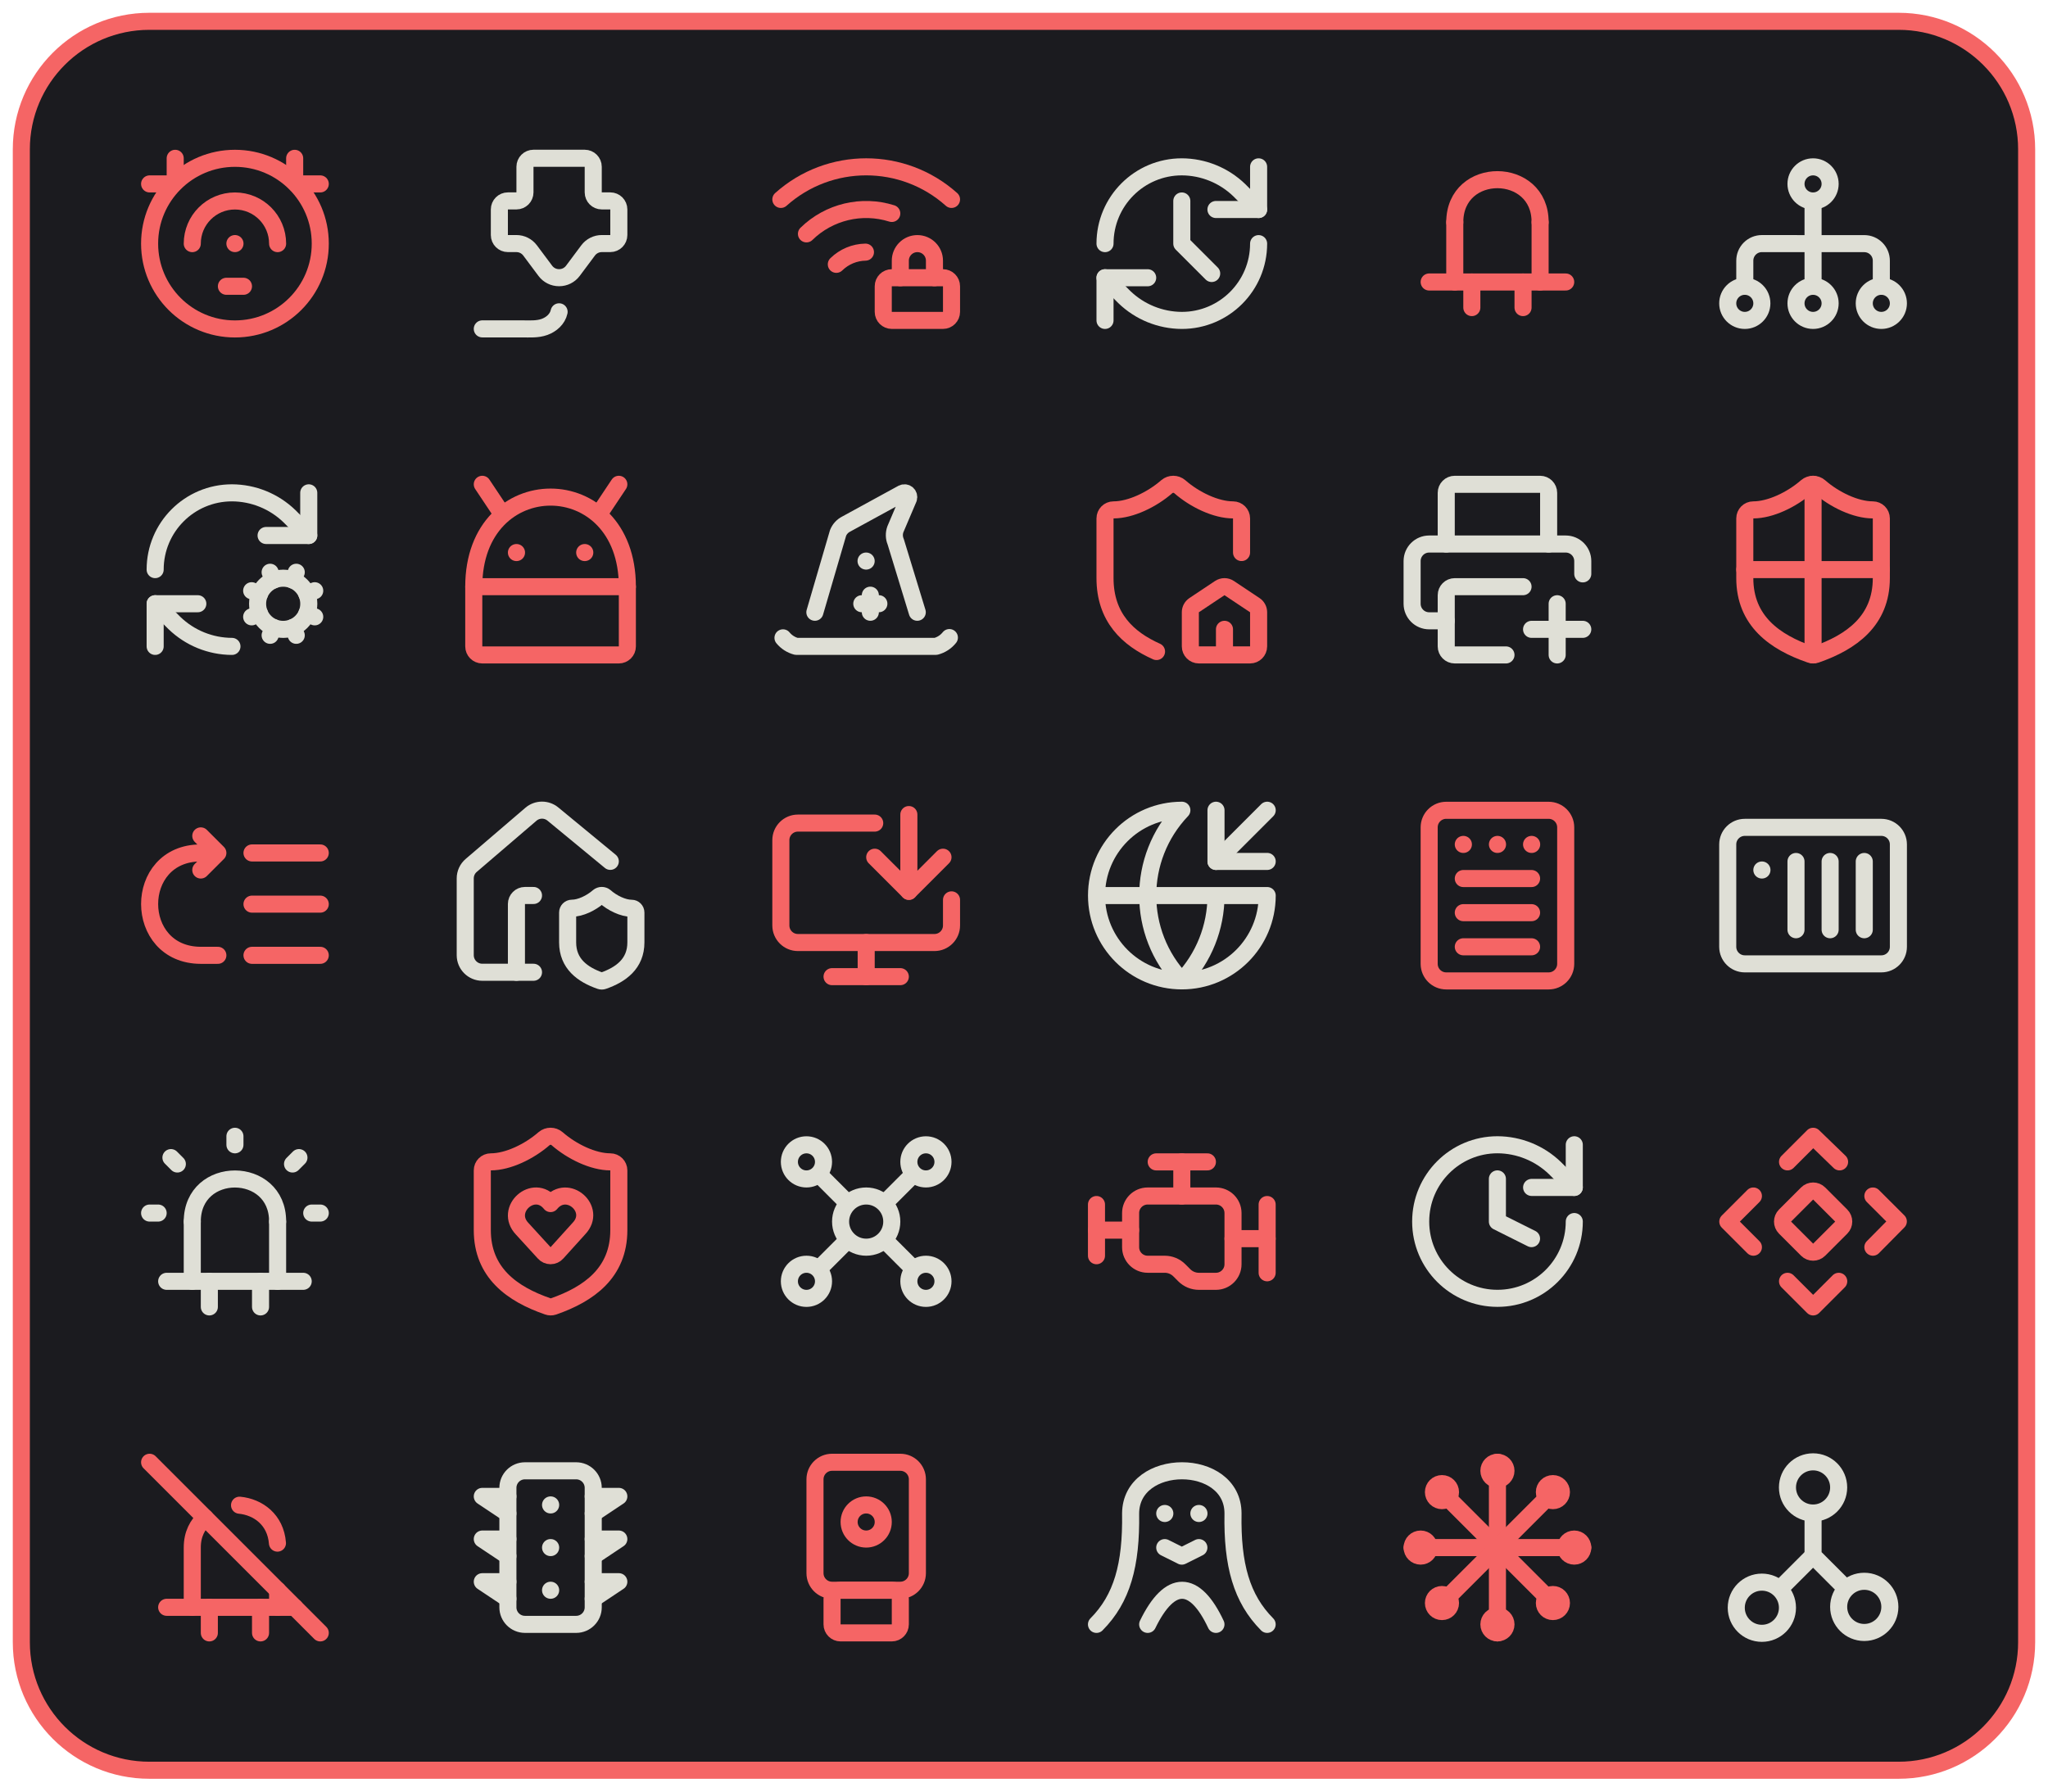
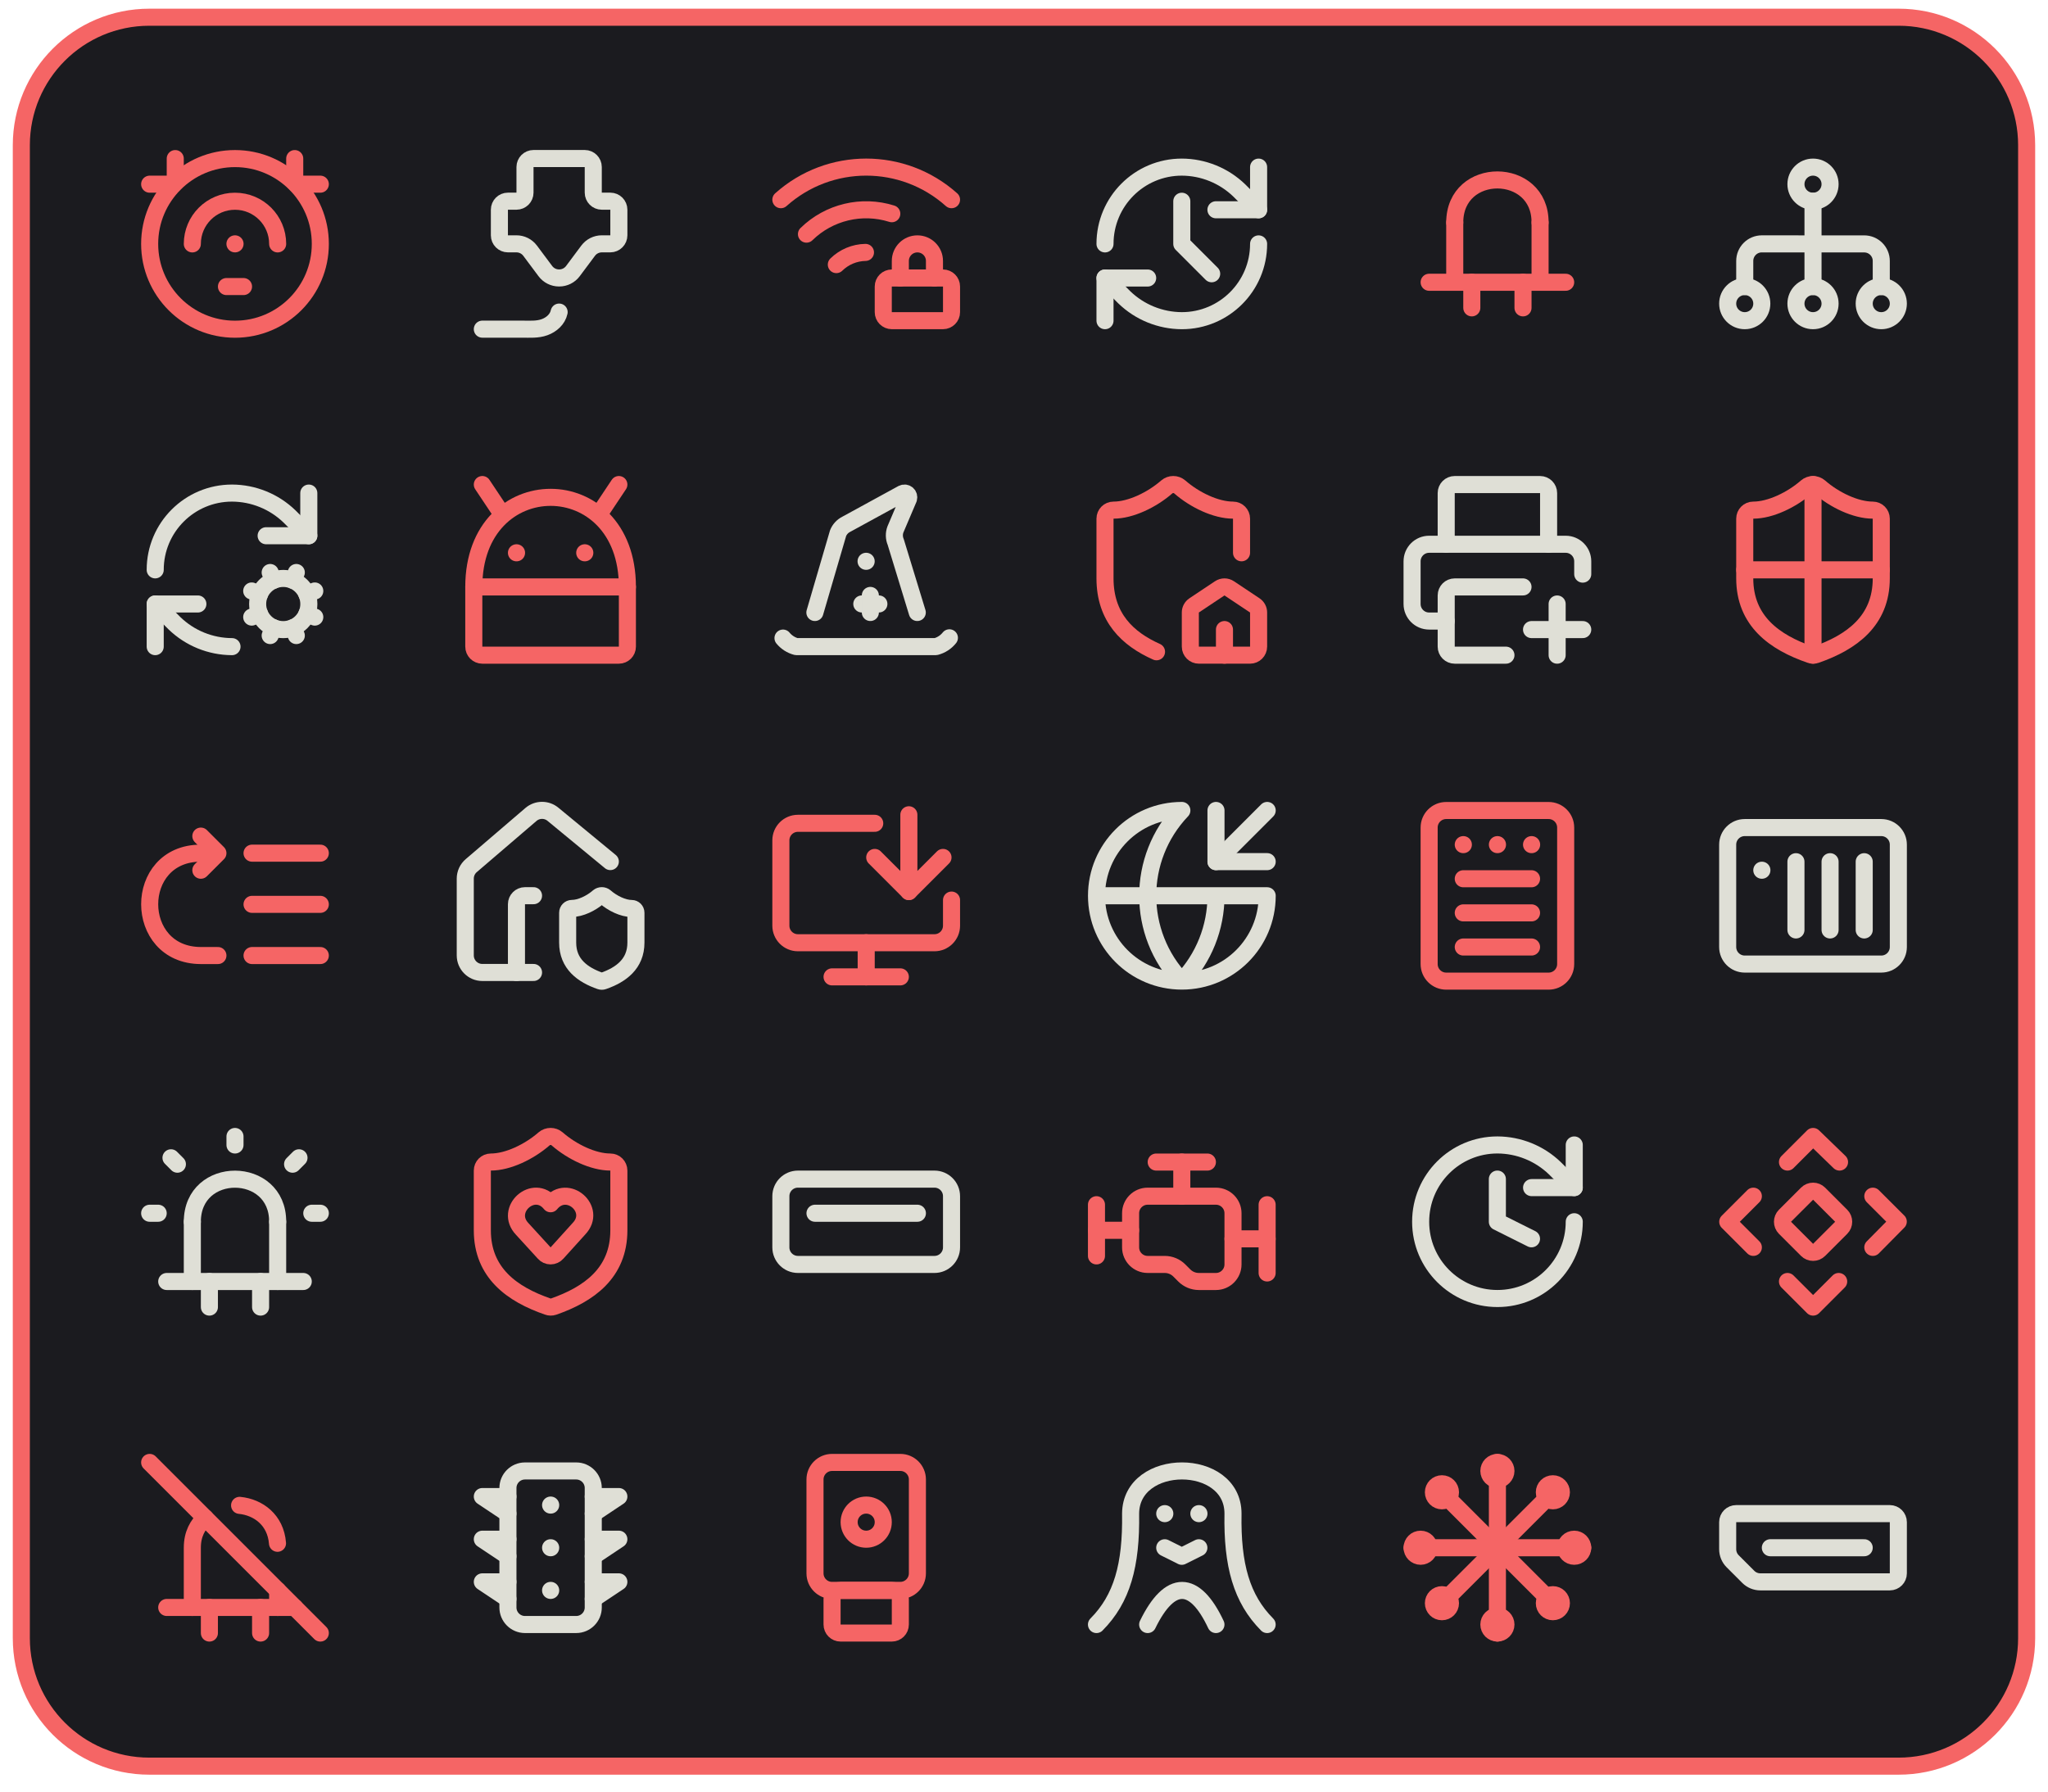
<svg xmlns="http://www.w3.org/2000/svg" width="240" height="210" viewBox="0 0 63.5 55.563" version="1.1" id="svg1" xml:space="preserve">
  <defs id="defs1" />
-   <rect style="display:inline;fill:#1b1b1f;fill-opacity:1;stroke:#f56565;stroke-width:0.529;stroke-opacity:1;stroke-dasharray:none" id="rect3" width="62.177" height="54.24" x="0.661" y="0.661" rx="3.969" ry="3.969" />
-   <g id="g32" transform="translate(0.01477756,0.7311573)">
-     <g style="fill:none;stroke:#dfdfd6;stroke-width:2;stroke-linecap:round;stroke-linejoin:round;stroke-opacity:1" id="g29" transform="matrix(0.2645833,0,0,0.2645833,53.02597,44.07613)">
-       <path d="M 12,13 8.5,16.5" id="path1-159" style="stroke:#dfdfd6;stroke-opacity:1" />
-       <path d="m 12,8 v 5 l 3.6,3.6" id="path2-91" style="stroke:#dfdfd6;stroke-opacity:1" />
-       <circle cx="12" cy="5" r="3" id="circle2-4" style="stroke:#dfdfd6;stroke-opacity:1" />
-       <circle cx="18" cy="19" r="3" id="circle3-9" style="stroke:#dfdfd6;stroke-opacity:1" />
-       <circle cx="6" cy="19.1" r="3" id="circle4-1" style="stroke:#dfdfd6;stroke-opacity:1" />
-     </g>
-     <g style="fill:none;stroke:#f56565;stroke-width:2;stroke-linecap:round;stroke-linejoin:round;stroke-opacity:1" id="g28" transform="matrix(0.2645833,0,0,0.2645833,43.23967,44.08936)">
+   <rect style="display:inline;fill:#1b1b1f;fill-opacity:1;stroke:#f56565;stroke-width:0.529;stroke-dasharray:none;stroke-opacity:1" id="rect3" width="62.177" height="54.24" x="0.661" y="0.534" rx="3.969" ry="3.969" />
+   <g id="g32" transform="translate(0.01641956,0.739576)">
+     <g style="fill:none;stroke:#dfdfd6;stroke-width:2;stroke-linecap:round;stroke-linejoin:round;stroke-opacity:1" id="g4" transform="matrix(0.2645833,0,0,0.2645833,53.02269,44.08575)">
+       <path d="M 18,12 H 7" id="path1-36" style="stroke:#dfdfd6;stroke-opacity:1" />
+       <path d="m 21,16 a 1,1 0 0 0 1,-1 V 9 A 1,1 0 0 0 21,8 H 3 A 1,1 0 0 0 2,9 v 3.172 a 2,2 0 0 0 0.586,1.414 l 1.828,1.828 A 2,2 0 0 0 5.828,16 Z" id="path2-75" style="stroke:#dfdfd6;stroke-opacity:1" />
+     </g>
+     <g style="fill:none;stroke:#f56565;stroke-width:2;stroke-linecap:round;stroke-linejoin:round;stroke-opacity:1" id="g28" transform="matrix(0.2645833,0,0,0.2645833,43.23704,44.08575)">
      <path d="M 12,22 V 2" id="path1-8" style="stroke:#f56565;stroke-opacity:1" />
      <path d="M 2,12 H 22" id="path2-29" style="stroke:#f56565;stroke-opacity:1" />
      <path d="M 5,19 19,5" id="path3-96" style="stroke:#f56565;stroke-opacity:1" />
      <path d="M 5,5 19,19" id="path4-02" style="stroke:#f56565;stroke-opacity:1" />
      <circle cx="12" cy="21" r="1" fill="currentColor" id="circle4-7" style="stroke:#f56565;stroke-opacity:1" />
      <circle cx="12" cy="3" r="1" fill="currentColor" id="circle5-6" style="stroke:#f56565;stroke-opacity:1" />
      <circle cx="18.5" cy="18.5" r="1" fill="currentColor" id="circle6-1" style="stroke:#f56565;stroke-opacity:1" />
      <circle cx="18.5" cy="5.5" r="1" fill="currentColor" id="circle7-3" style="stroke:#f56565;stroke-opacity:1" />
      <circle cx="21" cy="12" r="1" fill="currentColor" id="circle8-2" style="stroke:#f56565;stroke-opacity:1" />
      <circle cx="3" cy="12" r="1" fill="currentColor" id="circle9" style="stroke:#f56565;stroke-opacity:1" />
      <circle cx="5.5" cy="18.5" r="1" fill="currentColor" id="circle10" style="stroke:#f56565;stroke-opacity:1" />
      <circle cx="5.5" cy="5.5" r="1" fill="currentColor" id="circle11" style="stroke:#f56565;stroke-opacity:1" />
    </g>
-     <g style="fill:none;stroke:#dfdfd6;stroke-width:2;stroke-linecap:round;stroke-linejoin:round;stroke-opacity:1" id="g24" transform="matrix(0.2645833,0,0,0.2645833,33.45337,44.08994)">
+     <g style="fill:none;stroke:#dfdfd6;stroke-width:2;stroke-linecap:round;stroke-linejoin:round;stroke-opacity:1" id="g24" transform="matrix(0.2645833,0,0,0.2645833,33.4514,44.08633)">
      <path d="m 10,12 2,1 2,-1" id="path1-39" style="stroke:#dfdfd6;stroke-opacity:1" />
      <path d="m 10,8 h 0.01" id="path2-08" style="stroke:#dfdfd6;stroke-opacity:1" />
      <path d="m 14,8 h 0.01" id="path3-85" style="stroke:#dfdfd6;stroke-opacity:1" />
      <path d="M 2,21 C 5,17.98 6.092,14.04 6,8 6.041,1.33 18.007,1.325 18,8 c -0.106,6.038 1.004,9.982 4,13" id="path4-0" style="stroke:#dfdfd6;stroke-opacity:1" />
      <path d="m 8,21 c 2.599,-5.345 5.508,-5.313 8,0" id="path5-96" style="stroke:#dfdfd6;stroke-opacity:1" />
    </g>
-     <g style="fill:none;stroke:#f56565;stroke-width:2;stroke-linecap:round;stroke-linejoin:round;stroke-opacity:1" id="g10" transform="matrix(0.2645833,0,0,0.2645833,23.66707,44.08936)">
+     <g style="fill:none;stroke:#f56565;stroke-width:2;stroke-linecap:round;stroke-linejoin:round;stroke-opacity:1" id="g10" transform="matrix(0.2645833,0,0,0.2645833,23.66576,44.08575)">
      <circle cx="12" cy="9" r="2" id="circle1" style="stroke:#f56565;stroke-opacity:1" />
      <rect x="6" y="2" width="12" height="15" rx="2" id="rect1-3" style="stroke:#f56565;stroke-opacity:1" />
      <rect x="8" y="17" width="8" height="5" rx="1" id="rect2" style="stroke:#f56565;stroke-opacity:1" />
    </g>
-     <g style="fill:none;stroke:#dfdfd6;stroke-width:2;stroke-linecap:round;stroke-linejoin:round;stroke-opacity:1" id="g34" transform="matrix(0.2645833,0,0,0.2645833,13.88077,44.08936)">
+     <g style="fill:none;stroke:#dfdfd6;stroke-width:2;stroke-linecap:round;stroke-linejoin:round;stroke-opacity:1" id="g34" transform="matrix(0.2645833,0,0,0.2645833,13.88012,44.08575)">
      <path d="m 12,12 h 0.01" id="path1-75" style="stroke:#dfdfd6;stroke-opacity:1" />
      <path d="m 12,17 h 0.01" id="path2-92" style="stroke:#dfdfd6;stroke-opacity:1" />
      <path d="m 12,7 h 0.01" id="path3-289" style="stroke:#dfdfd6;stroke-opacity:1" />
      <path d="m 17,11 h 3 l -3,2" id="path4-73" style="stroke:#dfdfd6;stroke-opacity:1" />
      <path d="m 17,16 h 3 l -3,2" id="path5-6" style="stroke:#dfdfd6;stroke-opacity:1" />
      <path d="m 17,6 h 3 l -3,2" id="path6-1" style="stroke:#dfdfd6;stroke-opacity:1" />
      <path d="M 7,11 H 4 l 3,2" id="path7-29" style="stroke:#dfdfd6;stroke-opacity:1" />
      <path d="M 7,16 H 4 l 3,2" id="path8-3" style="stroke:#dfdfd6;stroke-opacity:1" />
      <path d="M 7,6 H 4 l 3,2" id="path9-1" style="stroke:#dfdfd6;stroke-opacity:1" />
      <rect x="7" y="3" width="10" height="18" rx="2" id="rect9" style="stroke:#dfdfd6;stroke-opacity:1" />
    </g>
-     <g style="fill:none;stroke:#f56565;stroke-width:2;stroke-linecap:round;stroke-linejoin:round;stroke-opacity:1" id="g31" transform="matrix(0.2645833,0,0,0.2645833,4.094474,44.08936)">
+     <g style="fill:none;stroke:#f56565;stroke-width:2;stroke-linecap:round;stroke-linejoin:round;stroke-opacity:1" id="g31" transform="matrix(0.2645833,0,0,0.2645833,4.094474,44.08575)">
      <path d="m 15,19 v 3" id="path1-367" style="stroke:#f56565;stroke-opacity:1" />
      <path d="M 16.981,11.477 C 16.766,8.732 14.721,7.245 12.539,7.033" id="path2-53" style="stroke:#f56565;stroke-opacity:1" />
      <path d="M 17,19 V 17" id="path3-56" style="stroke:#f56565;stroke-opacity:1" />
      <path d="M 2,2 22,22" id="path4-2" style="stroke:#f56565;stroke-opacity:1" />
      <path d="M 4,19 H 19" id="path5-91" style="stroke:#f56565;stroke-opacity:1" />
      <path d="M 8.5,8.5 C 7.625,9.33 7,10.397 7,12 v 7" id="path6-2" style="stroke:#f56565;stroke-opacity:1" />
      <path d="m 9,19 v 3" id="path7-7" style="stroke:#f56565;stroke-opacity:1" />
    </g>
-     <g style="fill:none;stroke:#f56565;stroke-width:2;stroke-linecap:round;stroke-linejoin:round;stroke-opacity:1" id="g1" transform="matrix(0.2645833,0,0,0.2645833,53.02822,33.97939)">
+     <g style="fill:none;stroke:#f56565;stroke-width:2;stroke-linecap:round;stroke-linejoin:round;stroke-opacity:1" id="g1" transform="matrix(0.2645833,0,0,0.2645833,53.02494,33.97669)">
      <path d="M 15.1,5 12,2 9,5" id="path1" style="stroke:#f56565;stroke-opacity:1" />
      <path d="M 19,15 21.983,11.98 19,9" id="path2" style="stroke:#f56565;stroke-opacity:1" />
      <path d="m 5,9 -3,3 3,3" id="path3" style="stroke:#f56565;stroke-opacity:1" />
      <path d="m 8.707,11.293 a 1,1 90 0 0 0,1.414 l 2.586,2.586 a 1,1 0 0 0 1.414,0 l 2.586,-2.586 a 1,1 90 0 0 0,-1.414 L 12.707,8.707 a 1,1 0 0 0 -1.414,0 z" id="path4" style="stroke:#f56565;stroke-opacity:1" />
      <path d="m 9,19 3,3 3,-3" id="path5" style="stroke:#f56565;stroke-opacity:1" />
    </g>
-     <g style="fill:none;stroke:#dfdfd6;stroke-width:2;stroke-linecap:round;stroke-linejoin:round;stroke-opacity:1" id="g25" transform="matrix(0.2645833,0,0,0.2645833,43.23841,33.97801)">
+     <g style="fill:none;stroke:#dfdfd6;stroke-width:2;stroke-linecap:round;stroke-linejoin:round;stroke-opacity:1" id="g25" transform="matrix(0.2645833,0,0,0.2645833,43.23578,33.97531)">
      <path d="m 12,7 v 5 l 4,2" id="path1-38" style="stroke:#dfdfd6;stroke-opacity:1" />
      <path d="m 21.01,12 a 9,9 0 1 1 -9,-9 9.75,9.75 0 0 1 6.74,2.74 L 21.01,8" id="path2-56" style="stroke:#dfdfd6;stroke-opacity:1" />
      <path d="m 21.01,3 v 5 h -5" id="path3-11" style="stroke:#dfdfd6;stroke-opacity:1" />
    </g>
-     <g style="fill:none;stroke:#f56565;stroke-width:2;stroke-linecap:round;stroke-linejoin:round;stroke-opacity:1" id="g5" transform="matrix(0.2645833,0,0,0.2645833,33.45337,33.97939)">
+     <g style="fill:none;stroke:#f56565;stroke-width:2;stroke-linecap:round;stroke-linejoin:round;stroke-opacity:1" id="g5" transform="matrix(0.2645833,0,0,0.2645833,33.4514,33.97669)">
      <path d="M 16,8 H 8 a 2,2 135 0 0 -2,2 v 4 a 2,2 45 0 0 2,2 h 2 a 2.414,2.414 22.5 0 1 1.707,0.707 l 0.586,0.586 a 2.414,2.414 22.5 0 0 1.707,0.707 h 2 a 2,2 135 0 0 2,-2 v -6 a 2,2 45 0 0 -2,-2 z" stroke-linejoin="round" stroke-width="2" id="path1-0" transform="translate(0,1)" style="stroke:#f56565;stroke-opacity:1" />
      <path d="M 6,13 H 2" stroke-linejoin="round" stroke-width="2" id="path2-626" style="stroke:#f56565;stroke-opacity:1" />
      <path d="m 2,10 v 6" stroke-linejoin="round" stroke-width="2" id="path3-1" style="stroke:#f56565;stroke-opacity:1" />
      <path d="m 18,14 h 4" stroke-linejoin="round" stroke-width="2" id="path4-8" style="stroke:#f56565;stroke-opacity:1" />
      <path d="m 22,10 v 8" stroke-linejoin="round" stroke-width="2" id="path5-7" style="stroke:#f56565;stroke-opacity:1" />
      <path d="M 12,9 V 5" stroke-linejoin="round" stroke-width="2" id="path6-9" style="stroke:#f56565;stroke-opacity:1" />
      <path d="m 9,5 h 6" stroke-linejoin="round" stroke-width="2" id="path7" style="stroke:#f56565;stroke-opacity:1" />
    </g>
-     <g style="fill:none;stroke:#dfdfd6;stroke-width:2;stroke-linecap:round;stroke-linejoin:round;stroke-opacity:1" id="g8" transform="matrix(0.2645833,0,0,0.2645833,23.66707,33.97939)">
-       <path d="m 14.5,14.5 3,3" id="path1-59" style="stroke:#dfdfd6;stroke-opacity:1" />
-       <path d="m 14.5,9.5 3,-3" id="path2-2" style="stroke:#dfdfd6;stroke-opacity:1" />
-       <path d="m 9.5,14.5 -3,3" id="path3-28" style="stroke:#dfdfd6;stroke-opacity:1" />
-       <path d="m 9.5,9.5 -3,-3" id="path4-9" style="stroke:#dfdfd6;stroke-opacity:1" />
-       <circle cx="12" cy="12" r="3" id="circle4" style="stroke:#dfdfd6;stroke-opacity:1" />
-       <circle cx="19" cy="19" r="2" id="circle5" style="stroke:#dfdfd6;stroke-opacity:1" />
-       <circle cx="19" cy="5" r="2" id="circle6" style="stroke:#dfdfd6;stroke-opacity:1" />
-       <circle cx="5" cy="19" r="2" id="circle7" style="stroke:#dfdfd6;stroke-opacity:1" />
-       <circle cx="5" cy="5" r="2" id="circle8" style="stroke:#dfdfd6;stroke-opacity:1" />
-     </g>
-     <g style="fill:none;stroke:#f56565;stroke-width:2;stroke-linecap:round;stroke-linejoin:round;stroke-opacity:1" id="g19" transform="matrix(0.2645833,0,0,0.2645833,13.88077,33.97862)">
+     <g style="fill:none;stroke:#dfdfd6;stroke-width:2;stroke-linecap:round;stroke-linejoin:round;stroke-opacity:1" id="g7" transform="matrix(0.2645833,0,0,0.2645833,23.66576,33.97669)">
+       <path d="M 18,11 H 6" id="path1-29" style="stroke:#dfdfd6;stroke-opacity:1" />
+       <rect x="2" y="7" width="20" height="10" rx="2" id="rect1" style="stroke:#dfdfd6;stroke-opacity:1" />
+     </g>
+     <g style="fill:none;stroke:#f56565;stroke-width:2;stroke-linecap:round;stroke-linejoin:round;stroke-opacity:1" id="g19" transform="matrix(0.2645833,0,0,0.2645833,13.88012,33.97592)">
      <path d="m 20,13 c 0,5 -3.5,7.5 -7.66,8.95 A 1,1 0 0 1 11.67,21.94 C 7.5,20.5 4,18 4,13 V 6 A 1,1 0 0 1 5,5 C 7,5 9.5,3.8 11.24,2.28 a 1.17,1.17 0 0 1 1.52,0 C 14.51,3.81 17,5 19,5 a 1,1 0 0 1 1,1 z" id="path1-22" style="stroke:#f56565;stroke-opacity:1" />
      <path d="M 8.683,12.853 C 6.512,10.589 10.039,7.442 12,9.89 c 1.965,-2.416 5.477,0.65 3.336,2.912 l -2.582,2.856 a 1,1 0 0 1 -1.507,0 z" id="path2-61" style="stroke:#f56565;stroke-opacity:1" />
    </g>
-     <g style="fill:none;stroke:#dfdfd6;stroke-width:2;stroke-linecap:round;stroke-linejoin:round;stroke-opacity:1" id="g12" transform="matrix(0.2645833,0,0,0.2645833,4.094474,33.97939)">
+     <g style="fill:none;stroke:#dfdfd6;stroke-width:2;stroke-linecap:round;stroke-linejoin:round;stroke-opacity:1" id="g12" transform="matrix(0.2645833,0,0,0.2645833,4.094474,33.97669)">
      <path d="M 4,19 H 20" id="path1-50" style="stroke:#dfdfd6;stroke-opacity:1" />
      <path d="m 9,19 v 3" id="path2-36" style="stroke:#dfdfd6;stroke-opacity:1" />
      <path d="m 15,19 v 3" id="path3-10" style="stroke:#dfdfd6;stroke-opacity:1" />
      <path d="M 7,19 V 12" id="path4-6" style="stroke:#dfdfd6;stroke-opacity:1" />
      <path d="M 17,19 V 12" id="path5-32" style="stroke:#dfdfd6;stroke-opacity:1" />
      <path d="M 7,12 C 7.002,5.305 17.039,5.379 17,12" id="path6-0" style="stroke:#dfdfd6;stroke-opacity:1" />
      <path d="M 12,3 V 2" id="path7-6" style="stroke:#dfdfd6;stroke-opacity:1" />
      <path d="M 18.75,5.25 19.5,4.5" id="path8" style="stroke:#dfdfd6;stroke-opacity:1" />
      <path d="M 5.25,5.25 4.5,4.5" id="path9" style="stroke:#dfdfd6;stroke-opacity:1" />
      <path d="m 21,11 h 1" id="path10" style="stroke:#dfdfd6;stroke-opacity:1" />
      <path d="M 3,11 H 2" id="path11" style="stroke:#dfdfd6;stroke-opacity:1" />
    </g>
-     <g style="fill:none;stroke:#dfdfd6;stroke-width:2;stroke-linecap:round;stroke-linejoin:round;stroke-opacity:1" id="g17" transform="matrix(0.2645833,0,0,0.2645833,53.02597,23.86943)">
+     <g style="fill:none;stroke:#dfdfd6;stroke-width:2;stroke-linecap:round;stroke-linejoin:round;stroke-opacity:1" id="g17" transform="matrix(0.2645833,0,0,0.2645833,53.02269,23.86763)">
      <rect x="2" y="4" width="20" height="16" rx="2" ry="2" stroke-width="2" id="rect1-6" style="stroke:#dfdfd6;stroke-opacity:1" />
      <line x1="6" x2="6.01" y1="9" y2="9" id="line1-8" style="stroke:#dfdfd6;stroke-opacity:1" />
      <path d="M 18,16 V 8" id="path1-9" style="stroke:#dfdfd6;stroke-opacity:1" />
      <path d="M 14,16 V 8" id="path2-26" style="stroke:#dfdfd6;stroke-opacity:1" />
      <path d="M 10,16 V 8" id="path3-64" style="stroke:#dfdfd6;stroke-opacity:1" />
    </g>
-     <g style="fill:none;stroke:#f56565;stroke-width:2;stroke-linecap:round;stroke-linejoin:round;stroke-opacity:1" id="g18" transform="matrix(0.2645833,0,0,0.2645833,43.23967,23.86943)">
+     <g style="fill:none;stroke:#f56565;stroke-width:2;stroke-linecap:round;stroke-linejoin:round;stroke-opacity:1" id="g18" transform="matrix(0.2645833,0,0,0.2645833,43.23704,23.86763)">
      <path d="m 12,6 h 0.01" id="path1-95" style="stroke:#f56565;stroke-opacity:1" />
      <path d="m 16,6 h 0.01" id="path2-04" style="stroke:#f56565;stroke-opacity:1" />
      <path d="m 8,10 h 8" id="path3-8" style="stroke:#f56565;stroke-opacity:1" />
      <path d="m 8,14 h 8" id="path4-71" style="stroke:#f56565;stroke-opacity:1" />
      <path d="m 8,18 h 8" id="path5-72" style="stroke:#f56565;stroke-opacity:1" />
      <path d="M 8,6 H 8.01" id="path6-7" style="stroke:#f56565;stroke-opacity:1" />
      <rect x="4" y="2" width="16" height="20" rx="2" id="rect6" style="stroke:#f56565;stroke-opacity:1" />
    </g>
-     <g style="fill:none;stroke:#dfdfd6;stroke-width:2;stroke-linecap:round;stroke-linejoin:round;stroke-opacity:1" id="g6" transform="matrix(0.2645833,0,0,0.2645833,33.45501,23.86779)">
+     <g style="fill:none;stroke:#dfdfd6;stroke-width:2;stroke-linecap:round;stroke-linejoin:round;stroke-opacity:1" id="g6" transform="matrix(0.2645833,0,0,0.2645833,33.45304,23.86598)">
      <path d="M 16,8 22,2" id="path1-2" style="stroke:#dfdfd6;stroke-opacity:1" />
      <path d="M 2,12 H 22 A 10,10 0 1 1 12,2 14.5,14.5 0 0 0 12,22 14.5,14.5 0 0 0 16,12" id="path2-0" style="stroke:#dfdfd6;stroke-opacity:1" />
      <path d="M 22,8 H 16 V 2" id="path3-2" style="stroke:#dfdfd6;stroke-opacity:1" />
    </g>
-     <g style="fill:none;stroke:#f56565;stroke-width:2;stroke-linecap:round;stroke-linejoin:round;stroke-opacity:1" id="g9" transform="matrix(0.2645833,0,0,0.2645833,23.66707,24.00172)">
+     <g style="fill:none;stroke:#f56565;stroke-width:2;stroke-linecap:round;stroke-linejoin:round;stroke-opacity:1" id="g9" transform="matrix(0.2645833,0,0,0.2645833,23.66576,23.99992)">
      <path d="m 12,17 v 4" id="path1-7" style="stroke:#f56565;stroke-opacity:1" />
      <path d="M 13,3 H 4 A 2,2 0 0 0 2,5 v 10 a 2,2 0 0 0 2,2 h 16 a 2,2 0 0 0 2,-2 v -3" id="path2-3" style="stroke:#f56565;stroke-opacity:1" />
      <path d="M 17,11 13,7" id="path3-6" style="stroke:#f56565;stroke-opacity:1" />
      <path d="m 17,2 v 9 l 4,-4" id="path4-12" style="stroke:#f56565;stroke-opacity:1" />
      <path d="m 8,21 h 8" id="path5-9" style="stroke:#f56565;stroke-opacity:1" />
    </g>
-     <g style="fill:none;stroke:#dfdfd6;stroke-width:2;stroke-linecap:round;stroke-linejoin:round;stroke-opacity:1" id="g36" transform="matrix(0.2645833,0,0,0.2645833,13.88077,23.86551)">
+     <g style="fill:none;stroke:#dfdfd6;stroke-width:2;stroke-linecap:round;stroke-linejoin:round;stroke-opacity:1" id="g36" transform="matrix(0.2645833,0,0,0.2645833,13.88012,23.8637)">
      <path d="M 10,12 H 9 A 1,1 0 0 0 8,12.997 V 21" id="path1-450" style="stroke:#dfdfd6;stroke-opacity:1" />
      <path d="M 10,21 H 4 A 2,2 0 0 1 2,19 V 10 A 2,2 0 0 1 2.709,8.47 l 7,-6 a 2,2 0 0 1 2.582,0 L 19,8" id="path2-361" style="stroke:#dfdfd6;stroke-opacity:1" />
      <path d="m 22,17.5 c 0,2.499 -1.75,3.775 -3.83,4.5 a 0.5,0.5 0 0 1 -0.335,0 C 15.75,21.28 14,20 14,17.5 V 14 a 0.507,0.507 0 0 1 0.5,-0.507 c 1,0 2.25,-0.6 3.12,-1.36 a 0.6,0.6 0 0 1 0.76,-10e-4 C 19.255,12.897 20.5,13.5 21.5,13.5 A 0.5,0.5 0 0 1 22,14 Z" id="path3-0" style="stroke:#dfdfd6;stroke-opacity:1" />
    </g>
-     <g style="fill:none;stroke:#f56565;stroke-width:2;stroke-linecap:round;stroke-linejoin:round;stroke-opacity:1" id="g15" transform="matrix(0.2645833,0,0,0.2645833,4.094127,24.13401)">
+     <g style="fill:none;stroke:#f56565;stroke-width:2;stroke-linecap:round;stroke-linejoin:round;stroke-opacity:1" id="g15" transform="matrix(0.2645833,0,0,0.2645833,4.094127,24.13221)">
      <path d="M 22,12 H 14" id="path1-45" style="stroke:#f56565;stroke-opacity:1" />
      <path d="M 22,18 H 14" id="path2-25" style="stroke:#f56565;stroke-opacity:1" />
      <path d="M 22,6 H 14" id="path3-47" style="stroke:#f56565;stroke-opacity:1" />
      <path d="M 8,4 10,6 8,8" id="path4-4" style="stroke:#f56565;stroke-opacity:1" />
      <path d="M 8,6 C -0.007,5.993 0.014,17.979 8,18 h 2" id="path5-4" style="stroke:#f56565;stroke-opacity:1" />
    </g>
-     <g style="fill:none;stroke:#f56565;stroke-width:2;stroke-linecap:round;stroke-linejoin:round;stroke-opacity:1" id="g21" transform="matrix(0.2645833,0,0,0.2645833,53.02597,13.75909)">
+     <g style="fill:none;stroke:#f56565;stroke-width:2;stroke-linecap:round;stroke-linejoin:round;stroke-opacity:1" id="g21" transform="matrix(0.2645833,0,0,0.2645833,53.02269,13.75819)">
      <path d="M 12,2 V 22" id="path1-94" style="stroke:#f56565;stroke-opacity:1" />
      <path d="m 20,13 c 0,5 -3.5,7.5 -7.66,8.95 A 1,1 0 0 1 11.67,21.94 C 7.5,20.5 4,18 4,13 V 6 A 1,1 0 0 1 5,5 C 7,5 9.5,3.8 11.24,2.28 a 1.17,1.17 0 0 1 1.52,0 C 14.51,3.81 17,5 19,5 a 1,1 0 0 1 1,1 z" id="path2-90" style="stroke:#f56565;stroke-opacity:1" />
      <path d="M 4,12 H 20" id="path3-91" style="stroke:#f56565;stroke-opacity:1" />
    </g>
-     <g style="fill:none;stroke:#dfdfd6;stroke-width:2;stroke-linecap:round;stroke-linejoin:round;stroke-opacity:1" id="g14" transform="matrix(0.2645833,0,0,0.2645833,43.23967,13.75947)">
+     <g style="fill:none;stroke:#dfdfd6;stroke-width:2;stroke-linecap:round;stroke-linejoin:round;stroke-opacity:1" id="g14" transform="matrix(0.2645833,0,0,0.2645833,43.23704,13.75856)">
      <path d="M 13,22 H 7 A 1,1 0 0 1 6,21 v -6 a 1,1 0 0 1 1,-1 h 8" id="path1-4" style="stroke:#dfdfd6;stroke-opacity:1" />
      <path d="m 16,19 h 6" id="path2-7" style="stroke:#dfdfd6;stroke-opacity:1" />
      <path d="m 19,16 v 6" id="path3-65" style="stroke:#dfdfd6;stroke-opacity:1" />
      <path d="M 6,18 H 4 A 2,2 0 0 1 2,16 V 11 A 2,2 0 0 1 4,9 h 16 a 2,2 0 0 1 2,2 v 1.5" id="path4-69" style="stroke:#dfdfd6;stroke-opacity:1" />
      <path d="M 6,9 V 3 A 1,1 0 0 1 7,2 h 10 a 1,1 0 0 1 1,1 v 6" id="path5-37" style="stroke:#dfdfd6;stroke-opacity:1" />
    </g>
-     <g style="fill:none;stroke:#f56565;stroke-width:2;stroke-linecap:round;stroke-linejoin:round;stroke-opacity:1" id="g33" transform="matrix(0.2645833,0,0,0.2645833,33.46792,13.80352)">
+     <g style="fill:none;stroke:#f56565;stroke-width:2;stroke-linecap:round;stroke-linejoin:round;stroke-opacity:1" id="g33" transform="matrix(0.2645833,0,0,0.2645833,33.46595,13.80262)">
      <path d="m 13.945,21.832 a 1,1 0 0 1 -1,-1 v -4 A 1,1 0 0 1 13.39,16 l 3,-2 a 1,1 0 0 1 1.11,0 l 3,2 a 1,1 0 0 1 0.445,0.832 v 4 a 1,1 0 0 1 -1,1 z" id="path1-79" style="stroke:#f56565;stroke-opacity:1" />
      <path d="m 16.945,21.832 v -3" id="path2-20" style="stroke:#f56565;stroke-opacity:1" />
      <path d="M 8.982,21.435 C 5.615,19.932 2.945,17.434 2.945,12.832 v -7 a 1,1 0 0 1 1,-1 c 2,0 4.5,-1.2 6.24,-2.72 a 1.17,1.17 0 0 1 1.52,0 c 1.75,1.53 4.24,2.72 6.24,2.72 a 1,1 0 0 1 1,1 v 4" id="path3-23" style="stroke:#f56565;stroke-opacity:1" />
    </g>
-     <g style="fill:none;stroke:#dfdfd6;stroke-width:2;stroke-linecap:round;stroke-linejoin:round;stroke-opacity:1" id="g27" transform="matrix(0.2645833,0,0,0.2645833,23.66337,13.75868)">
+     <g style="fill:none;stroke:#dfdfd6;stroke-width:2;stroke-linecap:round;stroke-linejoin:round;stroke-opacity:1" id="g27" transform="matrix(0.2645833,0,0,0.2645833,23.66205,13.75778)">
      <path d="m 11.5,16 h 2" id="path1-04" style="stroke:#dfdfd6;stroke-opacity:1" />
      <path d="m 12,11 h 0.01" id="path2-44" style="stroke:#dfdfd6;stroke-opacity:1" />
      <path d="M 12.5,17 V 15" id="path3-476" style="stroke:#dfdfd6;stroke-opacity:1" />
      <path d="M 18,17 15.475,8.743 A 2,2 0 0 1 15.437,7.27 L 16.97,3.671 A 0.5,0.5 0 0 0 16.28,3.051 L 9.679,6.66 A 2,2 0 0 0 8.718,7.705 L 6,17" id="path4-31" style="stroke:#dfdfd6;stroke-opacity:1" />
      <path d="m 2.264,20 a 3,3 0 0 0 1.564,1 h 16.344 a 3,3 0 0 0 1.592,-1.032" id="path5-75" style="stroke:#dfdfd6;stroke-opacity:1" />
    </g>
-     <g style="fill:none;stroke:#f56565;stroke-width:2;stroke-linecap:round;stroke-linejoin:round;stroke-opacity:1" id="g2" transform="matrix(0.2645833,0,0,0.2645833,13.88077,13.75947)">
+     <g style="fill:none;stroke:#f56565;stroke-width:2;stroke-linecap:round;stroke-linejoin:round;stroke-opacity:1" id="g2" transform="matrix(0.2645833,0,0,0.2645833,13.88012,13.75856)">
      <path d="m 16,10 h 0.01" id="path1-3" style="stroke:#f56565;stroke-opacity:1" />
      <path d="M 18,5 20,2" id="path2-6" style="stroke:#f56565;stroke-opacity:1" />
      <path d="M 21,14 C 21,0 3,0 3,14 Z" id="path3-7" style="stroke:#f56565;stroke-opacity:1" />
      <path d="m 3,14 v 7 a 1,1 45 0 0 1,1 h 16 a 1,1 135 0 0 1,-1 v -7" id="path4-5" style="stroke:#f56565;stroke-opacity:1" />
      <path d="M 6,5 4,2" id="path5-3" style="stroke:#f56565;stroke-opacity:1" />
      <path d="M 8,10 H 8.01" id="path6" style="stroke:#f56565;stroke-opacity:1" />
    </g>
-     <g style="fill:none;stroke:#dfdfd6;stroke-width:2;stroke-linecap:round;stroke-linejoin:round;stroke-opacity:1" id="g23" transform="matrix(0.2645833,0,0,0.2645833,4.001869,13.75947)">
+     <g style="fill:none;stroke:#dfdfd6;stroke-width:2;stroke-linecap:round;stroke-linejoin:round;stroke-opacity:1" id="g23" transform="matrix(0.2645833,0,0,0.2645833,4.001869,13.75856)">
      <path d="M 12,21 A 9.75,9.75 0 0 1 5.26,18.26 L 3,16" id="path1-36753" style="stroke:#dfdfd6;stroke-opacity:1" />
      <path d="M 15.233,14.857 14.31,14.474" id="path2-562" style="stroke:#dfdfd6;stroke-opacity:1" />
      <path d="M 15.233,17.153 14.31,17.536" id="path3-912" style="stroke:#dfdfd6;stroke-opacity:1" />
      <path d="M 16.857,13.233 16.474,12.31" id="path4-70" style="stroke:#dfdfd6;stroke-opacity:1" />
      <path d="m 16.857,18.777 -0.383,0.924" id="path5-93" style="stroke:#dfdfd6;stroke-opacity:1" />
      <path d="M 19.153,13.233 19.536,12.31" id="path6-6" style="stroke:#dfdfd6;stroke-opacity:1" />
      <path d="M 19.535,19.701 19.153,18.777" id="path7-0" style="stroke:#dfdfd6;stroke-opacity:1" />
      <path d="M 20.777,14.857 21.7,14.474" id="path8-62" style="stroke:#dfdfd6;stroke-opacity:1" />
      <path d="M 20.777,17.153 21.7,17.536" id="path9-6" style="stroke:#dfdfd6;stroke-opacity:1" />
      <path d="M 21,3 V 8 H 16" id="path10-1" style="stroke:#dfdfd6;stroke-opacity:1" />
      <path d="m 3,12 a 9,9 0 0 1 9,-9 9.75,9.75 0 0 1 6.74,2.74 L 21,8" id="path11-8" style="stroke:#dfdfd6;stroke-opacity:1" />
      <path d="M 8,16 H 3 v 5" id="path12" style="stroke:#dfdfd6;stroke-opacity:1" />
      <circle cx="18.005" cy="16.005" r="3" id="circle12" style="stroke:#dfdfd6;stroke-opacity:1" />
    </g>
-     <g style="fill:none;stroke:#dfdfd6;stroke-width:2;stroke-linecap:round;stroke-linejoin:round;stroke-opacity:1" id="g22" transform="matrix(0.2645833,0,0,0.2645833,53.02597,3.6495)">
+     <g style="fill:none;stroke:#dfdfd6;stroke-width:2;stroke-linecap:round;stroke-linejoin:round;stroke-opacity:1" id="g22" transform="matrix(0.2645833,0,0,0.2645833,53.02269,3.6495)">
      <path d="M 12,7 V 17" id="path1-77" style="stroke:#dfdfd6;stroke-opacity:1" />
      <path d="M 20,17 V 14 A 2,2 45 0 0 18,12 H 12 A 1034,1034 0 0 1 6,11.996 2,2 0 0 0 4,14 v 3" id="path2-11" style="stroke:#dfdfd6;stroke-opacity:1" />
      <circle cx="12" cy="19" r="2" id="circle2" style="stroke:#dfdfd6;stroke-opacity:1" />
      <circle cx="12" cy="5" r="2" id="circle3" style="stroke:#dfdfd6;stroke-opacity:1" />
      <circle cx="20" cy="19" r="2" id="circle4-5" style="stroke:#dfdfd6;stroke-opacity:1" />
      <circle cx="4" cy="19" r="2" id="circle5-9" style="stroke:#dfdfd6;stroke-opacity:1" />
    </g>
-     <g style="fill:none;stroke:#f56565;stroke-width:2;stroke-linecap:round;stroke-linejoin:round;stroke-opacity:1" id="g11" transform="matrix(0.2645833,0,0,0.2645833,43.23967,2.987199)">
+     <g style="fill:none;stroke:#f56565;stroke-width:2;stroke-linecap:round;stroke-linejoin:round;stroke-opacity:1" id="g11" transform="matrix(0.2645833,0,0,0.2645833,43.23704,2.987199)">
      <path d="M 4,19 H 20" id="path1-1" style="stroke:#f56565;stroke-opacity:1" />
      <path d="m 9,19 v 3" id="path2-9" style="stroke:#f56565;stroke-opacity:1" />
      <path d="m 15,19 v 3" id="path3-4" style="stroke:#f56565;stroke-opacity:1" />
      <path d="M 7,19 V 12" id="path4-7" style="stroke:#f56565;stroke-opacity:1" />
      <path d="M 17,19 V 12" id="path5-8" style="stroke:#f56565;stroke-opacity:1" />
      <path d="M 7,12 C 7.002,5.305 17.039,5.379 17,12" id="path6-4" style="stroke:#f56565;stroke-opacity:1" />
    </g>
-     <g style="fill:none;stroke:#dfdfd6;stroke-width:2;stroke-linecap:round;stroke-linejoin:round;stroke-opacity:1" id="g3" transform="matrix(0.2645833,0,0,0.2645833,33.45337,3.6495)">
+     <g style="fill:none;stroke:#dfdfd6;stroke-width:2;stroke-linecap:round;stroke-linejoin:round;stroke-opacity:1" id="g3" transform="matrix(0.2645833,0,0,0.2645833,33.4514,3.6495)">
      <path d="m 12,7 v 5 l 3.5,3.5" id="path1-5" style="stroke:#dfdfd6;stroke-opacity:1" />
      <path d="M 21,12 A 9,9 0 0 1 12,21 9.75,9.75 0 0 1 5.26,18.26 L 3,16" id="path2-62" style="stroke:#dfdfd6;stroke-opacity:1" />
      <path d="M 21,3 V 8 H 16" id="path3-9" style="stroke:#dfdfd6;stroke-opacity:1" />
      <path d="m 3,12 a 9,9 0 0 1 9,-9 9.75,9.75 0 0 1 6.74,2.74 L 21,8" id="path4-1" style="stroke:#dfdfd6;stroke-opacity:1" />
      <path d="M 8,16 H 3 v 5" id="path5-2" style="stroke:#dfdfd6;stroke-opacity:1" />
    </g>
-     <g style="fill:none;stroke:#f56565;stroke-width:2;stroke-linecap:round;stroke-linejoin:round;stroke-opacity:1" id="g26" transform="matrix(0.2645833,0,0,0.2645833,23.66707,3.384326)">
+     <g style="fill:none;stroke:#f56565;stroke-width:2;stroke-linecap:round;stroke-linejoin:round;stroke-opacity:1" id="g26" transform="matrix(0.2645833,0,0,0.2645833,23.66576,3.384326)">
      <path d="m 2,7.82 a 15,15 0 0 1 20,0" id="path1-598" style="stroke:#f56565;stroke-opacity:1" />
      <path d="m 20,17 v -2 a 2,2 0 1 0 -4,0 v 2" id="path2-4" style="stroke:#f56565;stroke-opacity:1" />
      <path d="M 5,11.858 A 10,10 0 0 1 15,9.465" id="path3-81" style="stroke:#f56565;stroke-opacity:1" />
      <path d="M 8.5,15.429 A 5,5 0 0 1 11.914,14" id="path4-03" style="stroke:#f56565;stroke-opacity:1" />
      <rect x="14" y="17" width="8" height="5" rx="1" id="rect4" style="stroke:#f56565;stroke-opacity:1" />
    </g>
-     <g style="fill:none;stroke:#dfdfd6;stroke-width:2;stroke-linecap:round;stroke-linejoin:round;stroke-opacity:1" id="g35" transform="matrix(0.2645833,0,0,0.2645833,14.14536,3.647597)">
+     <g style="fill:none;stroke:#dfdfd6;stroke-width:2;stroke-linecap:round;stroke-linejoin:round;stroke-opacity:1" id="g35" transform="matrix(0.2645833,0,0,0.2645833,14.1447,3.647597)">
      <path d="M 11.989,16 A 2,2 0 0 1 10.386,15.196 L 8.6,12.804 A 2,2 0 0 0 6.997,12 H 6 A 1,1 0 0 1 5,11 V 8 A 1,1 0 0 1 6,7 H 7 A 1,1 0 0 0 8,6 V 3 A 1,1 0 0 1 9,2 h 6 a 1,1 0 0 1 1,1 v 3 a 1,1 0 0 0 1,1 h 1 a 1,1 0 0 1 1,1 v 3 a 1,1 0 0 1 -1,1 H 17.003 A 2,2 0 0 0 15.4,12.803 l -1.787,2.394 A 2,2 0 0 1 12.01,16" id="path1-947" style="stroke:#dfdfd6;stroke-opacity:1" />
      <path d="m 12,20 c -0.184,0.853 -0.901,1.48 -1.707,1.771 C 9.449,22.076 8.547,22 7.668,22 H 3" id="path2-8" style="stroke:#dfdfd6;stroke-opacity:1" />
    </g>
    <g style="fill:none;stroke:#f56565;stroke-width:2;stroke-linecap:round;stroke-linejoin:round;stroke-opacity:1" id="g16" transform="matrix(0.2645833,0,0,0.2645833,4.094474,3.6495)">
      <path d="m 11,17 h 2" id="path1-30" style="stroke:#f56565;stroke-opacity:1" />
      <path d="m 11.996,11.995 h 0.01" id="path2-78" style="stroke:#f56565;stroke-opacity:1" />
      <path d="M 17,12 A 5,5 0 0 0 7,12" id="path3-68" style="stroke:#f56565;stroke-opacity:1" />
      <path d="M 19,2 V 4.8" id="path4-84" style="stroke:#f56565;stroke-opacity:1" />
      <path d="M 2,5 H 4.8" id="path5-31" style="stroke:#f56565;stroke-opacity:1" />
      <path d="M 22,5 H 19.2" id="path6-49" style="stroke:#f56565;stroke-opacity:1" />
      <path d="M 5,2 V 4.8" id="path7-2" style="stroke:#f56565;stroke-opacity:1" />
      <circle cx="12" cy="12" r="10" id="circle7-0" style="stroke:#f56565;stroke-opacity:1" />
    </g>
  </g>
</svg>
